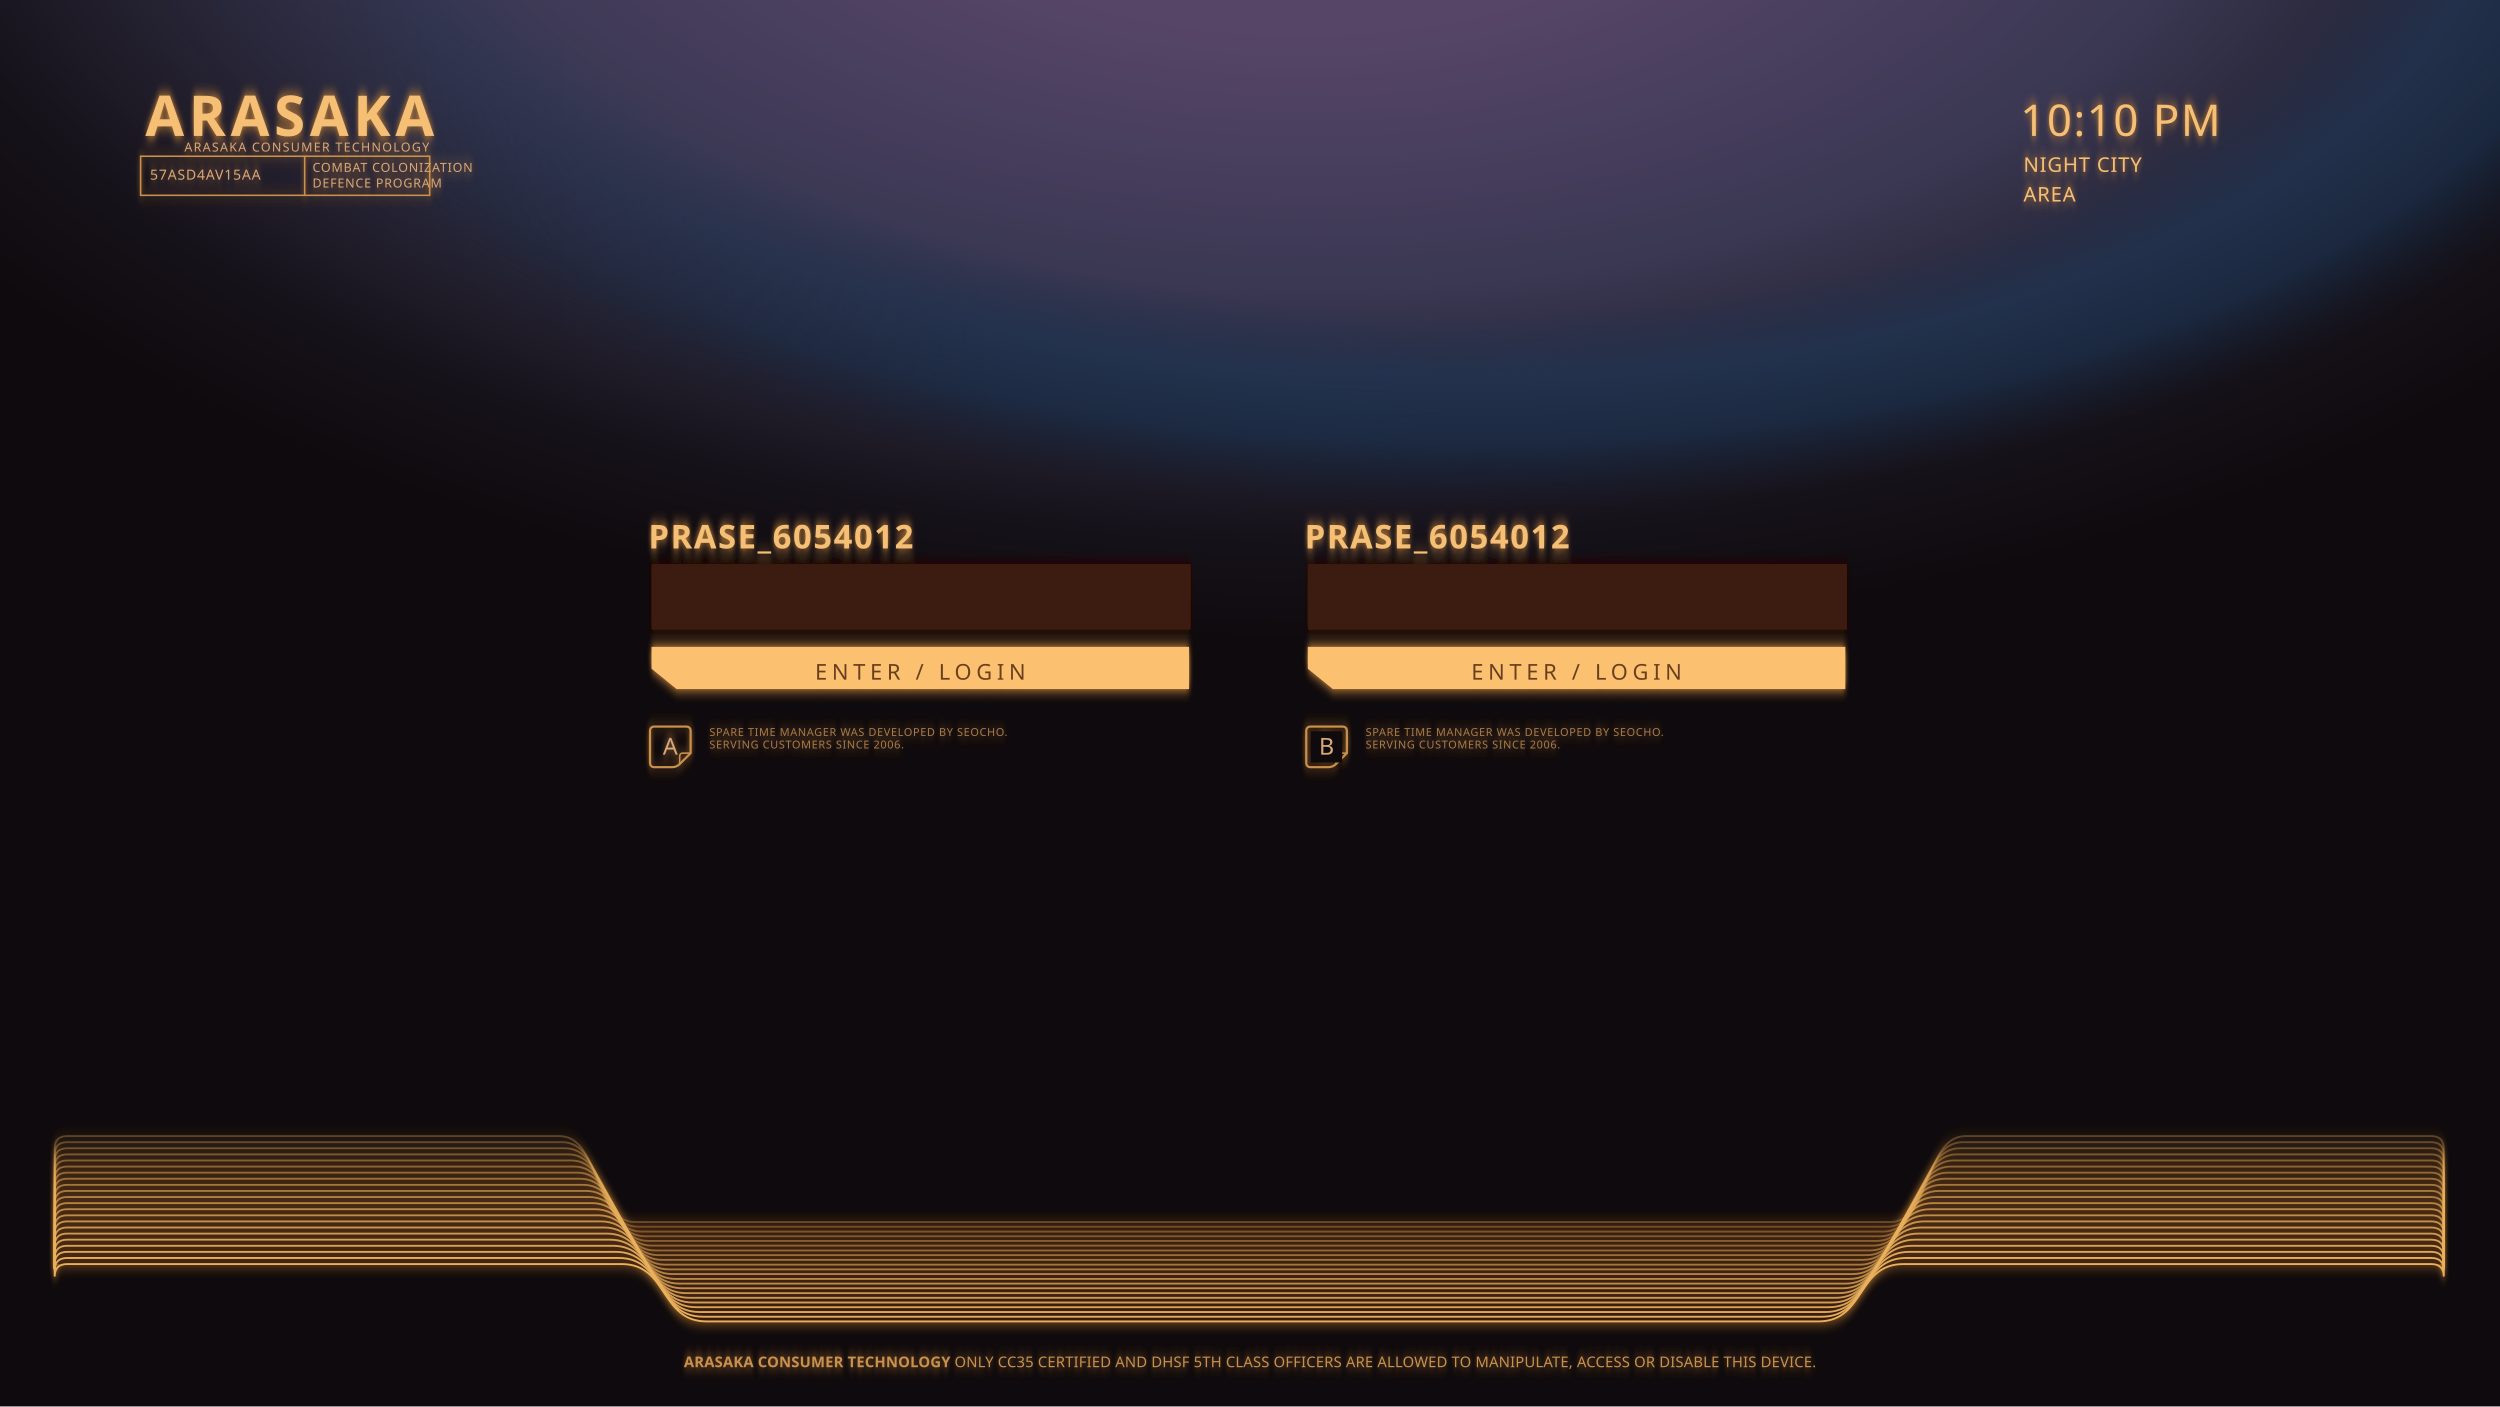
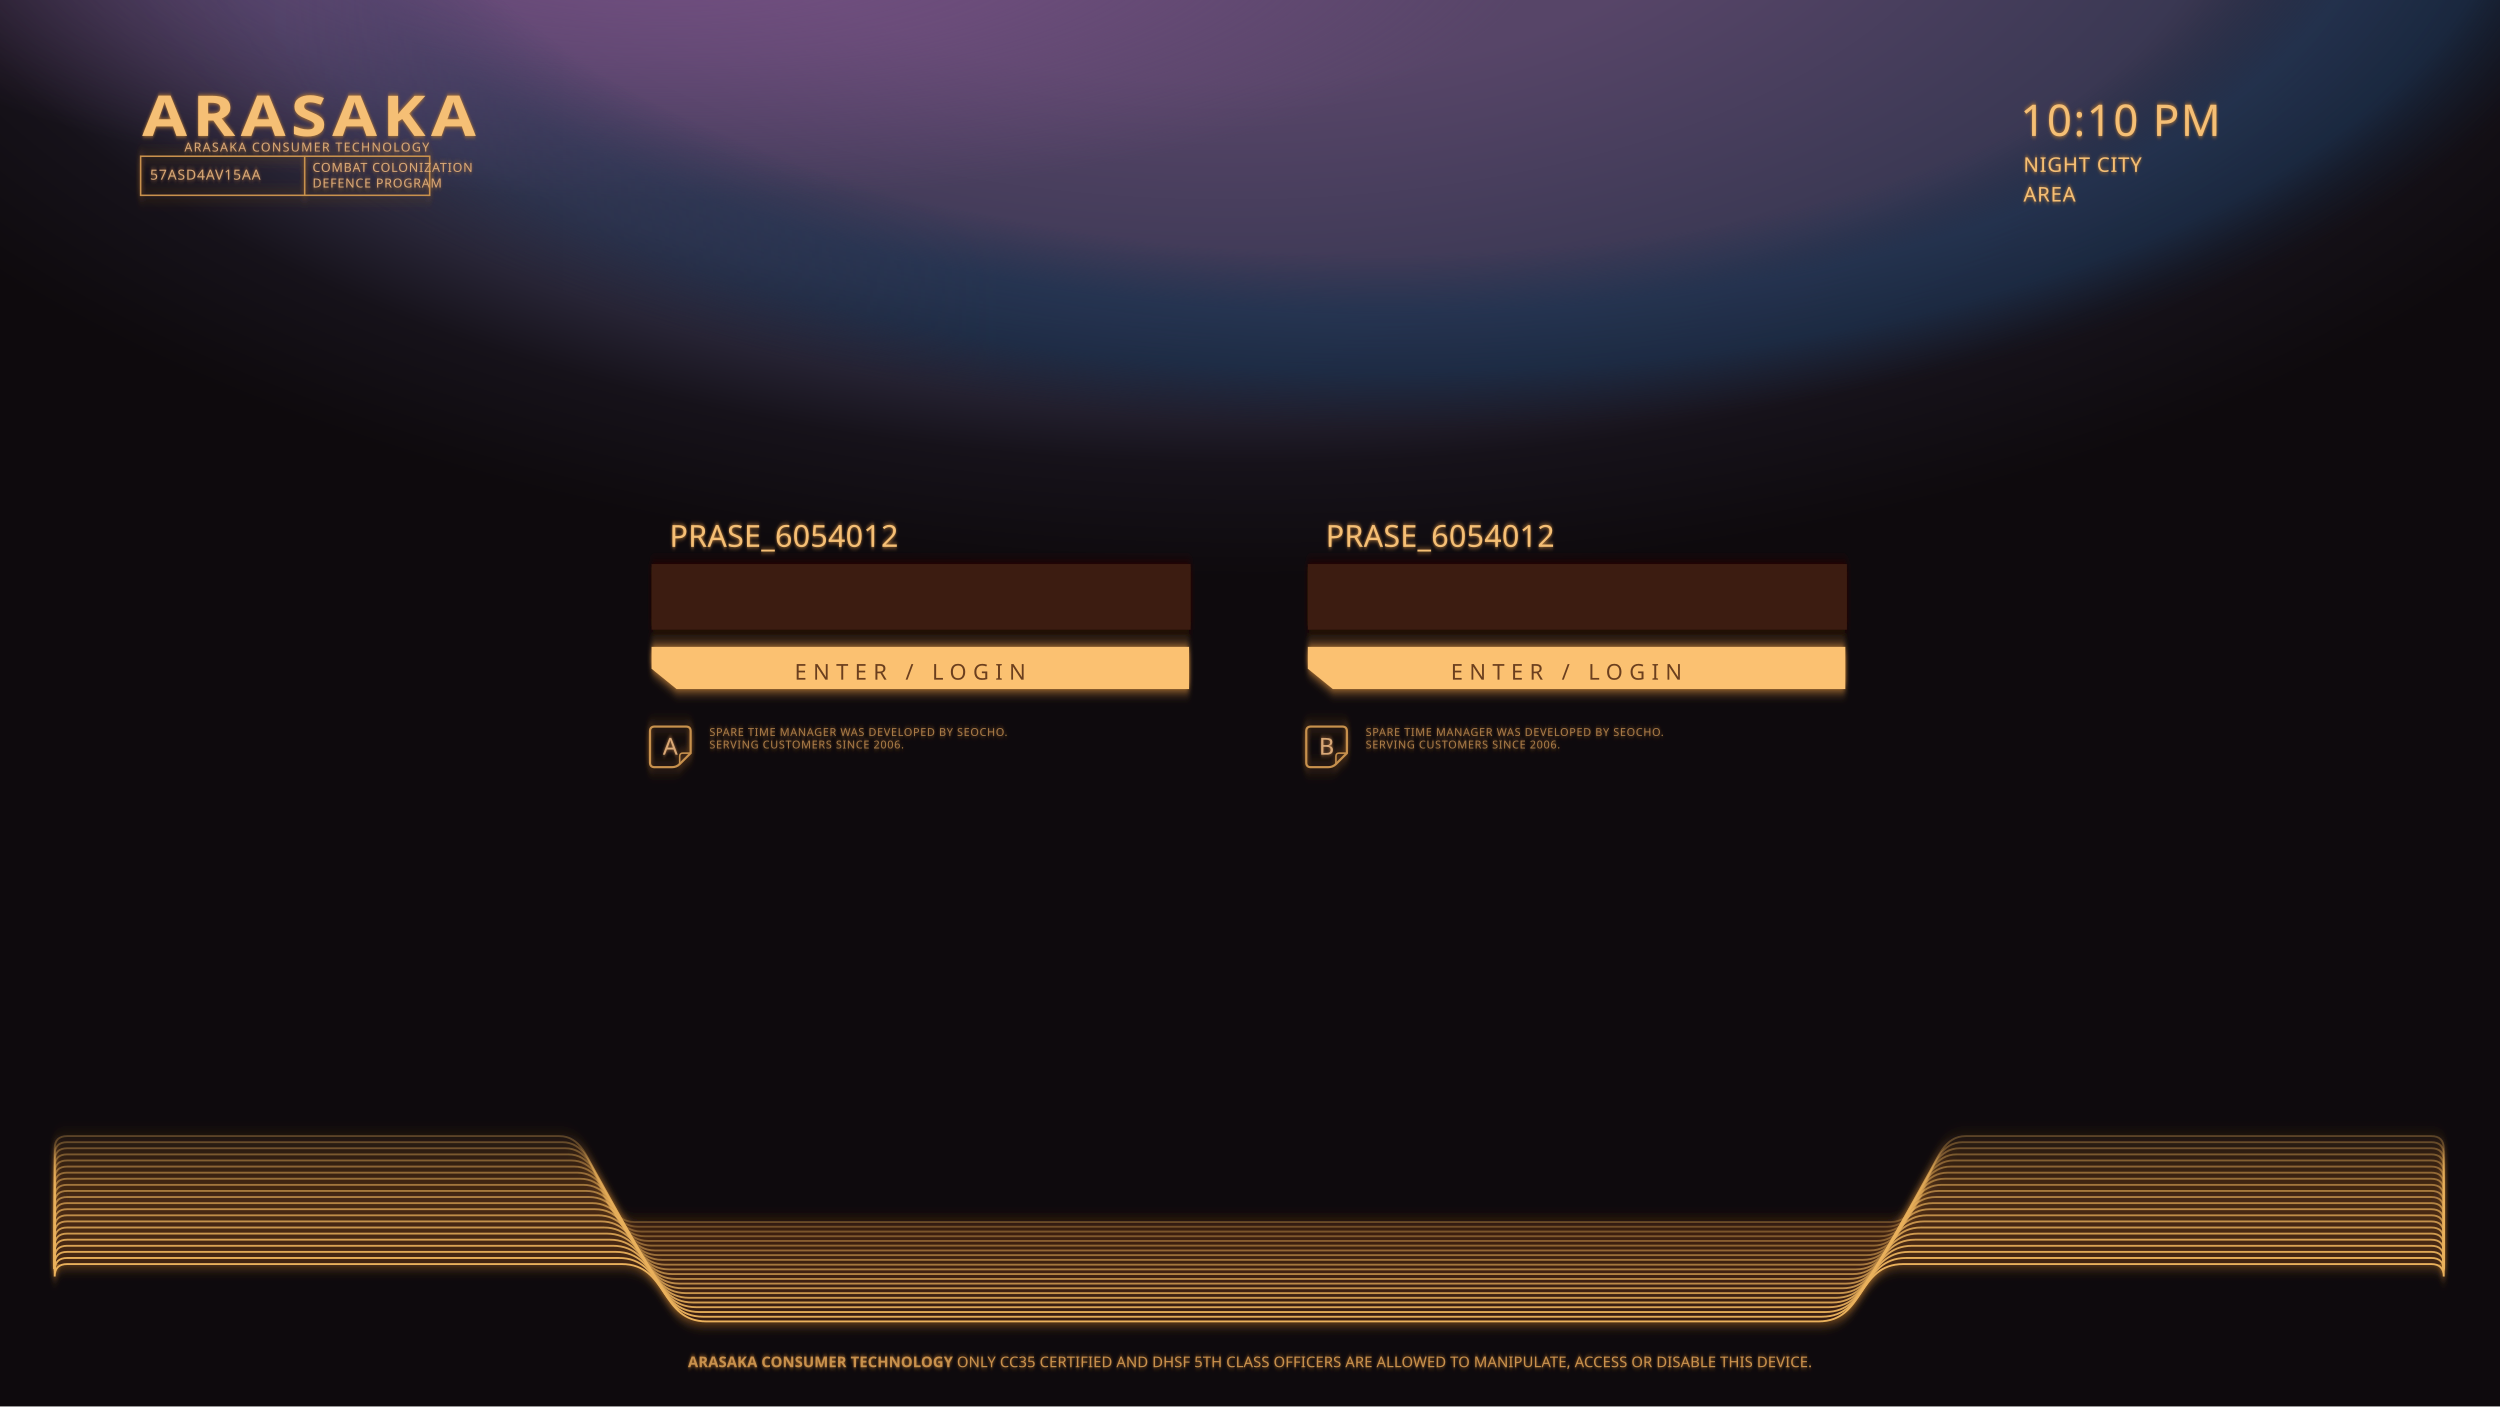
<svg xmlns="http://www.w3.org/2000/svg" width="1600" height="900" viewBox="0 0 1600 900">
  <defs>
-     <radialGradient id="hazeblue" gradientUnits="userSpaceOnUse" cx="900" cy="-120" r="1030" gradientTransform="rotate(2 900 -120) translate(900 -120) scale(1 0.515) translate(-900 120)">
+     <radialGradient id="hazeblue" gradientUnits="userSpaceOnUse" cx="850" cy="-120" r="1000" gradientTransform="rotate(2 850 -120) translate(850 -120) scale(1 0.47) translate(-850 120)">
      <stop offset="0" stop-color="#223350" stop-opacity="0" />
      <stop offset="0.60" stop-color="#223350" stop-opacity="0" />
      <stop offset="0.68" stop-color="#223350" stop-opacity="0.85" />
      <stop offset="0.76" stop-color="#1a2c46" stop-opacity="0.80" />
      <stop offset="0.84" stop-color="#101d30" stop-opacity="0" />
    </radialGradient>
    <linearGradient id="hazebluefade" x1="0" y1="0" x2="1" y2="0">
      <stop offset="0" stop-color="#000000" />
      <stop offset="0.12" stop-color="#1a1a1a" />
      <stop offset="0.22" stop-color="#7a7a7a" />
      <stop offset="0.40" stop-color="#ffffff" />
      <stop offset="1" stop-color="#ffffff" />
    </linearGradient>
    <mask id="bluemask">
      <rect width="1600" height="900" fill="url(#hazebluefade)" />
    </mask>
-     <radialGradient id="haze" gradientUnits="userSpaceOnUse" cx="825" cy="-120" r="1030" gradientTransform="rotate(1.3 825 -120) translate(825 -120) scale(1 0.515) translate(-825 120)">
+     <radialGradient id="haze" gradientUnits="userSpaceOnUse" cx="770" cy="-120" r="1000" gradientTransform="rotate(1.3 770 -120) translate(770 -120) scale(1 0.49) translate(-770 120)">
      <stop offset="0" stop-color="#574568" />
-       <stop offset="0.258" stop-color="#574568" />
-       <stop offset="0.572" stop-color="#3a3853" />
-       <stop offset="0.873" stop-color="#16121a" />
+       <stop offset="0.35" stop-color="#574568" />
+       <stop offset="0.66" stop-color="#3a3853" />
+       <stop offset="0.85" stop-color="#16121a" />
      <stop offset="1" stop-color="#0e0a0d" />
+     </radialGradient>
+     <radialGradient id="hazelobe" gradientUnits="userSpaceOnUse" cx="430" cy="-40" r="560" gradientTransform="translate(430 -40) scale(1 0.30) translate(-430 40)">
+       <stop offset="0" stop-color="#7a5288" stop-opacity="0.85" />
+       <stop offset="0.45" stop-color="#7a5288" stop-opacity="0.55" />
+       <stop offset="1" stop-color="#7a5288" stop-opacity="0" />
    </radialGradient>
    <g id="letterbox" fill="none" stroke-width="1.4">
      <path d="M 3,0 H 23 Q 26,0 26,3 V 17 L 19,24 Q 17,26 14,26 H 3                Q 0,26 0,23 V 3 Q 0,0 3,0 Z" />
      <path d="M 26,17 H 21 Q 19,17 19,19 V 24" stroke-width="1" />
    </g>
-     <g id="entry" font-family="Rajdhani">
-       <text x="415" y="351" font-size="21" font-weight="600" letter-spacing="1" fill="#f5bf75">PRASE_6054012</text>
+     <g id="entrylines">
      <rect x="417" y="361" width="345" height="42" fill="#3c1c11" />
      <path d="M 417,414 H 761 V 441 H 433 L 417,428 Z" fill="#fbc171" />
-       <text x="589" y="435" font-size="14" font-weight="300" letter-spacing="3" fill="#6b3f1e" text-anchor="middle">ENTER / LOGIN</text>
      <use href="#letterbox" x="416" y="465" stroke="#c8914d" />
-       <text x="429" y="483" font-size="15" fill="#d9a877" text-anchor="middle">A</text>
+     </g>
+     <g id="entrytext" font-family="Rajdhani">
+       <text x="428.5" y="350" font-size="19.5" font-weight="500" letter-spacing="0.15" fill="#f5bf75">PRASE_6054012</text>
+       <text x="582.5" y="435" font-size="14" font-weight="300" letter-spacing="4.1" fill="#6b3f1e" text-anchor="middle">ENTER / LOGIN</text>
      <g font-size="7" fill="#a97c48" letter-spacing="0.4">
        <text x="454" y="471">SPARE TIME MANAGER WAS DEVELOPED BY SEOCHO.</text>
        <text x="454" y="479">SERVING CUSTOMERS SINCE 2006.</text>
      </g>
    </g>
    <linearGradient id="bandglow" x1="0" y1="727" x2="0" y2="846" gradientUnits="userSpaceOnUse">
      <stop offset="0" stop-color="#371c11" stop-opacity="0" />
      <stop offset="0.45" stop-color="#371c11" stop-opacity="0.55" />
      <stop offset="1" stop-color="#371c11" stop-opacity="1" />
    </linearGradient>
    <filter id="halo" x="-5%" y="-10%" width="110%" height="120%">
      <feGaussianBlur stdDeviation="1.5 4.5" />
      <feColorMatrix type="matrix" values="0.43 0 0 0 0  0 0.32 0 0 0  0 0 0.21 0 0  0 0 0 1.45 0" />
    </filter>
+     <filter id="halotext" x="-5%" y="-10%" width="110%" height="120%">
+       <feGaussianBlur stdDeviation="1.0 1.6" />
+       <feColorMatrix type="matrix" values="0.43 0 0 0 0  0 0.32 0 0 0  0 0 0.21 0 0  0 0 0 1.45 0" />
+     </filter>
  </defs>
  <rect width="1600" height="900" fill="#0e0a0d" />
  <rect width="1600" height="900" fill="url(#haze)" />
+   <rect width="1600" height="300" fill="url(#hazelobe)" />
  <rect width="1600" height="560" fill="url(#hazeblue)" mask="url(#bluemask)" />
-   <use href="#content" filter="url(#halo)" />
+   <use href="#lines" filter="url(#halo)" class="photo" />
+   <use href="#text" filter="url(#halotext)" class="photo" />
  <g id="content">
-     <g font-family="Rajdhani" fill="#f5bf75">
-       <text x="93" y="87" font-size="36" font-weight="700" letter-spacing="3" textLength="185" lengthAdjust="spacingAndGlyphs">ARASAKA</text>
-       <text x="118" y="97" font-size="8" letter-spacing="0.8" fill="#d9a877">ARASAKA CONSUMER TECHNOLOGY</text>
+     <g id="lines">
      <g fill="none" stroke="#c8914d" stroke-width="1">
        <rect x="90" y="100" width="185" height="25" />
        <line x1="195" y1="100" x2="195" y2="125" />
      </g>
-       <g font-size="8" fill="#d9a877" letter-spacing="0.5">
-         <text x="96" y="115" font-size="9">57ASD4AV15AA</text>
-         <text x="200" y="110">COMBAT COLONIZATION</text>
-         <text x="200" y="120">DEFENCE PROGRAM</text>
+       <use href="#entrylines" />
+       <use href="#entrylines" x="420" />
+       <path d="M 35,727.1 H 358.0 C 384.4,727.1 379.6,782.1 406.0,782.1 H 1210.0 C 1236.4,782.1 1231.6,727.1 1258.0,727.1 H 1564 V 809.0 H 1218.1 C 1188.2,809.0 1193.7,845.7 1163.8,845.7 H 452.2 C 422.3,845.7 427.8,809.0 397.9,809.0 H 35 Z" fill="url(#bandglow)" />
+       <g fill="none" stroke="#eab15c" stroke-width="1.2">
+         <path d="M 35,812 V 735.1 Q 35,727.1 43,727.1 H 358.0 C 384.4,727.1 379.6,782.1 406.0,782.1 H 1210.0 C 1236.4,782.1 1231.6,727.1 1258.0,727.1 H 1556 Q 1564,727.1 1564,735.1 V 812" stroke-opacity="0.30" />
+         <path d="M 35,812 V 739.0 Q 35,731.0 43,731.0 H 359.9 C 386.5,731.0 381.6,785.1 408.2,785.1 H 1207.8 C 1234.4,785.1 1229.5,731.0 1256.1,731.0 H 1556 Q 1564,731.0 1564,739.0 V 812" stroke-opacity="0.33" />
+         <path d="M 35,812 V 742.9 Q 35,734.9 43,734.9 H 361.8 C 388.5,734.9 383.7,788.2 410.4,788.2 H 1205.6 C 1232.3,788.2 1227.5,734.9 1254.2,734.9 H 1556 Q 1564,734.9 1564,742.9 V 812" stroke-opacity="0.37" />
+         <path d="M 35,812 V 746.8 Q 35,738.8 43,738.8 H 363.7 C 390.6,738.8 385.7,791.2 412.6,791.2 H 1203.4 C 1230.3,791.2 1225.4,738.8 1252.3,738.8 H 1556 Q 1564,738.8 1564,746.8 V 812" stroke-opacity="0.40" />
+         <path d="M 35,812 V 750.7 Q 35,742.7 43,742.7 H 365.6 C 392.7,742.7 387.7,794.2 414.8,794.2 H 1201.2 C 1228.3,794.2 1223.3,742.7 1250.4,742.7 H 1556 Q 1564,742.7 1564,750.7 V 812" stroke-opacity="0.43" />
+         <path d="M 35,812 V 754.6 Q 35,746.6 43,746.6 H 367.5 C 394.7,746.6 389.8,797.2 417.0,797.2 H 1199.0 C 1226.2,797.2 1221.3,746.6 1248.5,746.6 H 1556 Q 1564,746.6 1564,754.6 V 812" stroke-opacity="0.47" />
+         <path d="M 35,812 V 758.5 Q 35,750.5 43,750.5 H 369.4 C 396.8,750.5 391.8,800.3 419.2,800.3 H 1196.8 C 1224.2,800.3 1219.2,750.5 1246.6,750.5 H 1556 Q 1564,750.5 1564,758.5 V 812" stroke-opacity="0.50" />
+         <path d="M 35,812 V 762.4 Q 35,754.4 43,754.4 H 371.3 C 398.9,754.4 393.8,803.3 421.4,803.3 H 1194.6 C 1222.2,803.3 1217.1,754.4 1244.7,754.4 H 1556 Q 1564,754.4 1564,762.4 V 812" stroke-opacity="0.53" />
+         <path d="M 35,812 V 766.3 Q 35,758.3 43,758.3 H 373.2 C 400.9,758.3 395.9,806.3 423.6,806.3 H 1192.4 C 1220.1,806.3 1215.1,758.3 1242.8,758.3 H 1556 Q 1564,758.3 1564,766.3 V 812" stroke-opacity="0.57" />
+         <path d="M 35,812 V 770.2 Q 35,762.2 43,762.2 H 375.1 C 403.0,762.2 397.9,809.4 425.8,809.4 H 1190.2 C 1218.1,809.4 1213.0,762.2 1240.9,762.2 H 1556 Q 1564,762.2 1564,770.2 V 812" stroke-opacity="0.60" />
+         <path d="M 35,812 V 774.1 Q 35,766.1 43,766.1 H 377.0 C 405.1,766.1 399.9,812.4 428.0,812.4 H 1188.0 C 1216.0,812.4 1211.0,766.1 1239.0,766.1 H 1556 Q 1564,766.1 1564,774.1 V 812" stroke-opacity="0.63" />
+         <path d="M 35,812 V 778.0 Q 35,770.0 43,770.0 H 378.9 C 407.1,770.0 402.0,815.4 430.2,815.4 H 1185.8 C 1214.0,815.4 1208.9,770.0 1237.1,770.0 H 1556 Q 1564,770.0 1564,778.0 V 812" stroke-opacity="0.67" />
+         <path d="M 35,812 V 781.9 Q 35,773.9 43,773.9 H 380.8 C 409.2,773.9 404.0,818.5 432.4,818.5 H 1183.6 C 1212.0,818.5 1206.8,773.9 1235.2,773.9 H 1556 Q 1564,773.9 1564,781.9 V 812" stroke-opacity="0.70" />
+         <path d="M 35,812 V 785.8 Q 35,777.8 43,777.8 H 382.7 C 411.2,777.8 406.1,821.5 434.6,821.5 H 1181.4 C 1209.9,821.5 1204.8,777.8 1233.3,777.8 H 1556 Q 1564,777.8 1564,785.8 V 812" stroke-opacity="0.73" />
+         <path d="M 35,812 V 789.7 Q 35,781.7 43,781.7 H 384.6 C 413.3,781.7 408.1,824.5 436.8,824.5 H 1179.2 C 1207.9,824.5 1202.7,781.7 1231.4,781.7 H 1556 Q 1564,781.7 1564,789.7 V 812" stroke-opacity="0.77" />
+         <path d="M 35,812 V 793.6 Q 35,785.6 43,785.6 H 386.5 C 415.4,785.6 410.1,827.6 439.0,827.6 H 1177.0 C 1205.9,827.6 1200.6,785.6 1229.5,785.6 H 1556 Q 1564,785.6 1564,793.6 V 812" stroke-opacity="0.80" />
+         <path d="M 35,812 V 797.5 Q 35,789.5 43,789.5 H 388.4 C 417.4,789.5 412.2,830.6 441.2,830.6 H 1174.8 C 1203.8,830.6 1198.6,789.5 1227.6,789.5 H 1556 Q 1564,789.5 1564,797.5 V 812" stroke-opacity="0.83" />
+         <path d="M 35,812 V 801.4 Q 35,793.4 43,793.4 H 390.3 C 419.5,793.4 414.2,833.6 443.4,833.6 H 1172.6 C 1201.8,833.6 1196.5,793.4 1225.7,793.4 H 1556 Q 1564,793.4 1564,801.4 V 812" stroke-opacity="0.87" />
+         <path d="M 35,812 V 805.3 Q 35,797.3 43,797.3 H 392.2 C 421.6,797.3 416.2,836.6 445.6,836.6 H 1170.4 C 1199.8,836.6 1194.4,797.3 1223.8,797.3 H 1556 Q 1564,797.3 1564,805.3 V 812" stroke-opacity="0.90" />
+         <path d="M 35,812 V 809.2 Q 35,801.2 43,801.2 H 394.1 C 423.6,801.2 418.3,839.7 447.8,839.7 H 1168.2 C 1197.7,839.7 1192.4,801.2 1221.9,801.2 H 1556 Q 1564,801.2 1564,809.2 V 812" stroke-opacity="0.93" />
+         <path d="M 35,812 V 813.1 Q 35,805.1 43,805.1 H 396.0 C 425.7,805.1 420.3,842.7 450.0,842.7 H 1166.0 C 1195.7,842.7 1190.3,805.1 1220.0,805.1 H 1556 Q 1564,805.1 1564,813.1 V 812" stroke-opacity="0.97" />
+         <path d="M 35,812 V 817.0 Q 35,809.0 43,809.0 H 397.9 C 427.8,809.0 422.3,845.7 452.2,845.7 H 1163.8 C 1193.7,845.7 1188.2,809.0 1218.1,809.0 H 1556 Q 1564,809.0 1564,817.0 V 812" stroke-opacity="1.00" />
      </g>
-       <text x="1293" y="87" font-size="28" font-weight="500" letter-spacing="1">10:10 PM</text>
-       <text x="1295" y="110" font-size="13" font-weight="500" letter-spacing="0.5">NIGHT CITY</text>
-       <text x="1295" y="129" font-size="13" font-weight="500" letter-spacing="0.5">AREA</text>
    </g>
-     <use href="#entry" />
-     <g transform="translate(420 0)">
-       <use href="#entry" />
-       <rect x="419" y="468" width="20" height="20" fill="#0e0a0d" />
-       <text x="429" y="483" font-family="Rajdhani" font-size="15" fill="#d9a877" text-anchor="middle">B</text>
+     <g id="text" font-family="Rajdhani">
+       <g fill="#f5bf75">
+         <text transform="translate(91 87) scale(1.155 1)" font-size="36" font-weight="700" letter-spacing="3">ARASAKA</text>
+         <text x="118" y="97" font-size="8" letter-spacing="0.8" fill="#d9a877">ARASAKA CONSUMER TECHNOLOGY</text>
+         <g font-size="8" fill="#d9a877" letter-spacing="0.5">
+           <text x="96" y="115" font-size="9">57ASD4AV15AA</text>
+           <text x="200" y="110">COMBAT COLONIZATION</text>
+           <text x="200" y="120">DEFENCE PROGRAM</text>
+         </g>
+         <text x="1293" y="87" font-size="28" font-weight="500" letter-spacing="1">10:10 PM</text>
+         <text x="1295" y="110" font-size="13" font-weight="500" letter-spacing="0.5">NIGHT CITY</text>
+         <text x="1295" y="129" font-size="13" font-weight="500" letter-spacing="0.5">AREA</text>
+       </g>
+       <use href="#entrytext" />
+       <use href="#entrytext" x="420" />
+       <g font-size="15" fill="#d9a877" text-anchor="middle">
+         <text x="429" y="483">A</text>
+         <text x="849" y="483">B</text>
+       </g>
+       <text x="800" y="875" font-size="9.5" letter-spacing="0.06" fill="#c8914d" text-anchor="middle">
+         <tspan font-weight="700">ARASAKA CONSUMER TECHNOLOGY</tspan>  ONLY CC35 CERTIFIED AND DHSF 5TH CLASS OFFICERS ARE ALLOWED TO MANIPULATE, ACCESS OR DISABLE THIS DEVICE.</text>
    </g>
-     <path d="M 35,727.1 H 358.0 C 384.4,727.1 379.6,782.1 406.0,782.1 H 1210.0 C 1236.4,782.1 1231.6,727.1 1258.0,727.1 H 1564 V 809.0 H 1218.1 C 1188.2,809.0 1193.7,845.7 1163.8,845.7 H 452.2 C 422.3,845.7 427.8,809.0 397.9,809.0 H 35 Z" fill="url(#bandglow)" />
-     <g fill="none" stroke="#eab15c" stroke-width="1.2">
-       <path d="M 35,812 V 735.1 Q 35,727.1 43,727.1 H 358.0 C 384.4,727.1 379.6,782.1 406.0,782.1 H 1210.0 C 1236.4,782.1 1231.6,727.1 1258.0,727.1 H 1556 Q 1564,727.1 1564,735.1 V 812" stroke-opacity="0.30" />
-       <path d="M 35,812 V 739.0 Q 35,731.0 43,731.0 H 359.9 C 386.5,731.0 381.6,785.1 408.2,785.1 H 1207.8 C 1234.4,785.1 1229.5,731.0 1256.1,731.0 H 1556 Q 1564,731.0 1564,739.0 V 812" stroke-opacity="0.33" />
-       <path d="M 35,812 V 742.9 Q 35,734.9 43,734.9 H 361.8 C 388.5,734.9 383.7,788.2 410.4,788.2 H 1205.6 C 1232.3,788.2 1227.5,734.9 1254.2,734.9 H 1556 Q 1564,734.9 1564,742.9 V 812" stroke-opacity="0.37" />
-       <path d="M 35,812 V 746.8 Q 35,738.8 43,738.8 H 363.7 C 390.6,738.8 385.7,791.2 412.6,791.2 H 1203.4 C 1230.3,791.2 1225.4,738.8 1252.3,738.8 H 1556 Q 1564,738.8 1564,746.8 V 812" stroke-opacity="0.40" />
-       <path d="M 35,812 V 750.7 Q 35,742.7 43,742.7 H 365.6 C 392.7,742.7 387.7,794.2 414.8,794.2 H 1201.2 C 1228.3,794.2 1223.3,742.7 1250.4,742.7 H 1556 Q 1564,742.7 1564,750.7 V 812" stroke-opacity="0.43" />
-       <path d="M 35,812 V 754.6 Q 35,746.6 43,746.6 H 367.5 C 394.7,746.6 389.8,797.2 417.0,797.2 H 1199.0 C 1226.2,797.2 1221.3,746.6 1248.5,746.6 H 1556 Q 1564,746.6 1564,754.6 V 812" stroke-opacity="0.47" />
-       <path d="M 35,812 V 758.5 Q 35,750.5 43,750.5 H 369.4 C 396.8,750.5 391.8,800.3 419.2,800.3 H 1196.8 C 1224.2,800.3 1219.2,750.5 1246.6,750.5 H 1556 Q 1564,750.5 1564,758.5 V 812" stroke-opacity="0.50" />
-       <path d="M 35,812 V 762.4 Q 35,754.4 43,754.4 H 371.3 C 398.9,754.4 393.8,803.3 421.4,803.3 H 1194.6 C 1222.2,803.3 1217.1,754.4 1244.7,754.4 H 1556 Q 1564,754.4 1564,762.4 V 812" stroke-opacity="0.53" />
-       <path d="M 35,812 V 766.3 Q 35,758.3 43,758.3 H 373.2 C 400.9,758.3 395.9,806.3 423.6,806.3 H 1192.4 C 1220.1,806.3 1215.1,758.3 1242.8,758.3 H 1556 Q 1564,758.3 1564,766.3 V 812" stroke-opacity="0.57" />
-       <path d="M 35,812 V 770.2 Q 35,762.2 43,762.2 H 375.1 C 403.0,762.2 397.9,809.4 425.8,809.4 H 1190.2 C 1218.1,809.4 1213.0,762.2 1240.9,762.2 H 1556 Q 1564,762.2 1564,770.2 V 812" stroke-opacity="0.60" />
-       <path d="M 35,812 V 774.1 Q 35,766.1 43,766.1 H 377.0 C 405.1,766.1 399.9,812.4 428.0,812.4 H 1188.0 C 1216.0,812.4 1211.0,766.1 1239.0,766.1 H 1556 Q 1564,766.1 1564,774.1 V 812" stroke-opacity="0.63" />
-       <path d="M 35,812 V 778.0 Q 35,770.0 43,770.0 H 378.9 C 407.1,770.0 402.0,815.4 430.2,815.4 H 1185.8 C 1214.0,815.4 1208.9,770.0 1237.1,770.0 H 1556 Q 1564,770.0 1564,778.0 V 812" stroke-opacity="0.67" />
-       <path d="M 35,812 V 781.9 Q 35,773.9 43,773.9 H 380.8 C 409.2,773.9 404.0,818.5 432.4,818.5 H 1183.6 C 1212.0,818.5 1206.8,773.9 1235.2,773.9 H 1556 Q 1564,773.9 1564,781.9 V 812" stroke-opacity="0.70" />
-       <path d="M 35,812 V 785.8 Q 35,777.8 43,777.8 H 382.7 C 411.2,777.8 406.1,821.5 434.6,821.5 H 1181.4 C 1209.9,821.5 1204.8,777.8 1233.3,777.8 H 1556 Q 1564,777.8 1564,785.8 V 812" stroke-opacity="0.73" />
-       <path d="M 35,812 V 789.7 Q 35,781.7 43,781.7 H 384.6 C 413.3,781.7 408.1,824.5 436.8,824.5 H 1179.2 C 1207.9,824.5 1202.7,781.7 1231.4,781.7 H 1556 Q 1564,781.7 1564,789.7 V 812" stroke-opacity="0.77" />
-       <path d="M 35,812 V 793.6 Q 35,785.6 43,785.6 H 386.5 C 415.4,785.6 410.1,827.6 439.0,827.6 H 1177.0 C 1205.9,827.6 1200.6,785.6 1229.5,785.6 H 1556 Q 1564,785.6 1564,793.6 V 812" stroke-opacity="0.80" />
-       <path d="M 35,812 V 797.5 Q 35,789.5 43,789.5 H 388.4 C 417.4,789.5 412.2,830.6 441.2,830.6 H 1174.8 C 1203.8,830.6 1198.6,789.5 1227.6,789.5 H 1556 Q 1564,789.5 1564,797.5 V 812" stroke-opacity="0.83" />
-       <path d="M 35,812 V 801.4 Q 35,793.4 43,793.4 H 390.3 C 419.5,793.4 414.2,833.6 443.4,833.6 H 1172.6 C 1201.8,833.6 1196.5,793.4 1225.7,793.4 H 1556 Q 1564,793.4 1564,801.4 V 812" stroke-opacity="0.87" />
-       <path d="M 35,812 V 805.3 Q 35,797.3 43,797.3 H 392.2 C 421.6,797.3 416.2,836.6 445.6,836.6 H 1170.4 C 1199.8,836.6 1194.4,797.3 1223.8,797.3 H 1556 Q 1564,797.3 1564,805.3 V 812" stroke-opacity="0.90" />
-       <path d="M 35,812 V 809.2 Q 35,801.2 43,801.2 H 394.1 C 423.6,801.2 418.3,839.7 447.8,839.7 H 1168.2 C 1197.7,839.7 1192.4,801.2 1221.9,801.2 H 1556 Q 1564,801.2 1564,809.2 V 812" stroke-opacity="0.93" />
-       <path d="M 35,812 V 813.1 Q 35,805.1 43,805.1 H 396.0 C 425.7,805.1 420.3,842.7 450.0,842.7 H 1166.0 C 1195.7,842.7 1190.3,805.1 1220.0,805.1 H 1556 Q 1564,805.1 1564,813.1 V 812" stroke-opacity="0.97" />
-       <path d="M 35,812 V 817.0 Q 35,809.0 43,809.0 H 397.9 C 427.8,809.0 422.3,845.7 452.2,845.7 H 1163.8 C 1193.7,845.7 1188.2,809.0 1218.1,809.0 H 1556 Q 1564,809.0 1564,817.0 V 812" stroke-opacity="1.00" />
-     </g>
-     <text x="800" y="875" font-family="Rajdhani" font-size="9.5" letter-spacing="0.1" fill="#c8914d" text-anchor="middle" textLength="618" lengthAdjust="spacingAndGlyphs">
-       <tspan font-weight="700">ARASAKA CONSUMER TECHNOLOGY</tspan>  ONLY CC35 CERTIFIED AND DHSF 5TH CLASS OFFICERS ARE ALLOWED TO MANIPULATE, ACCESS OR DISABLE THIS DEVICE.</text>
  </g>
</svg>
